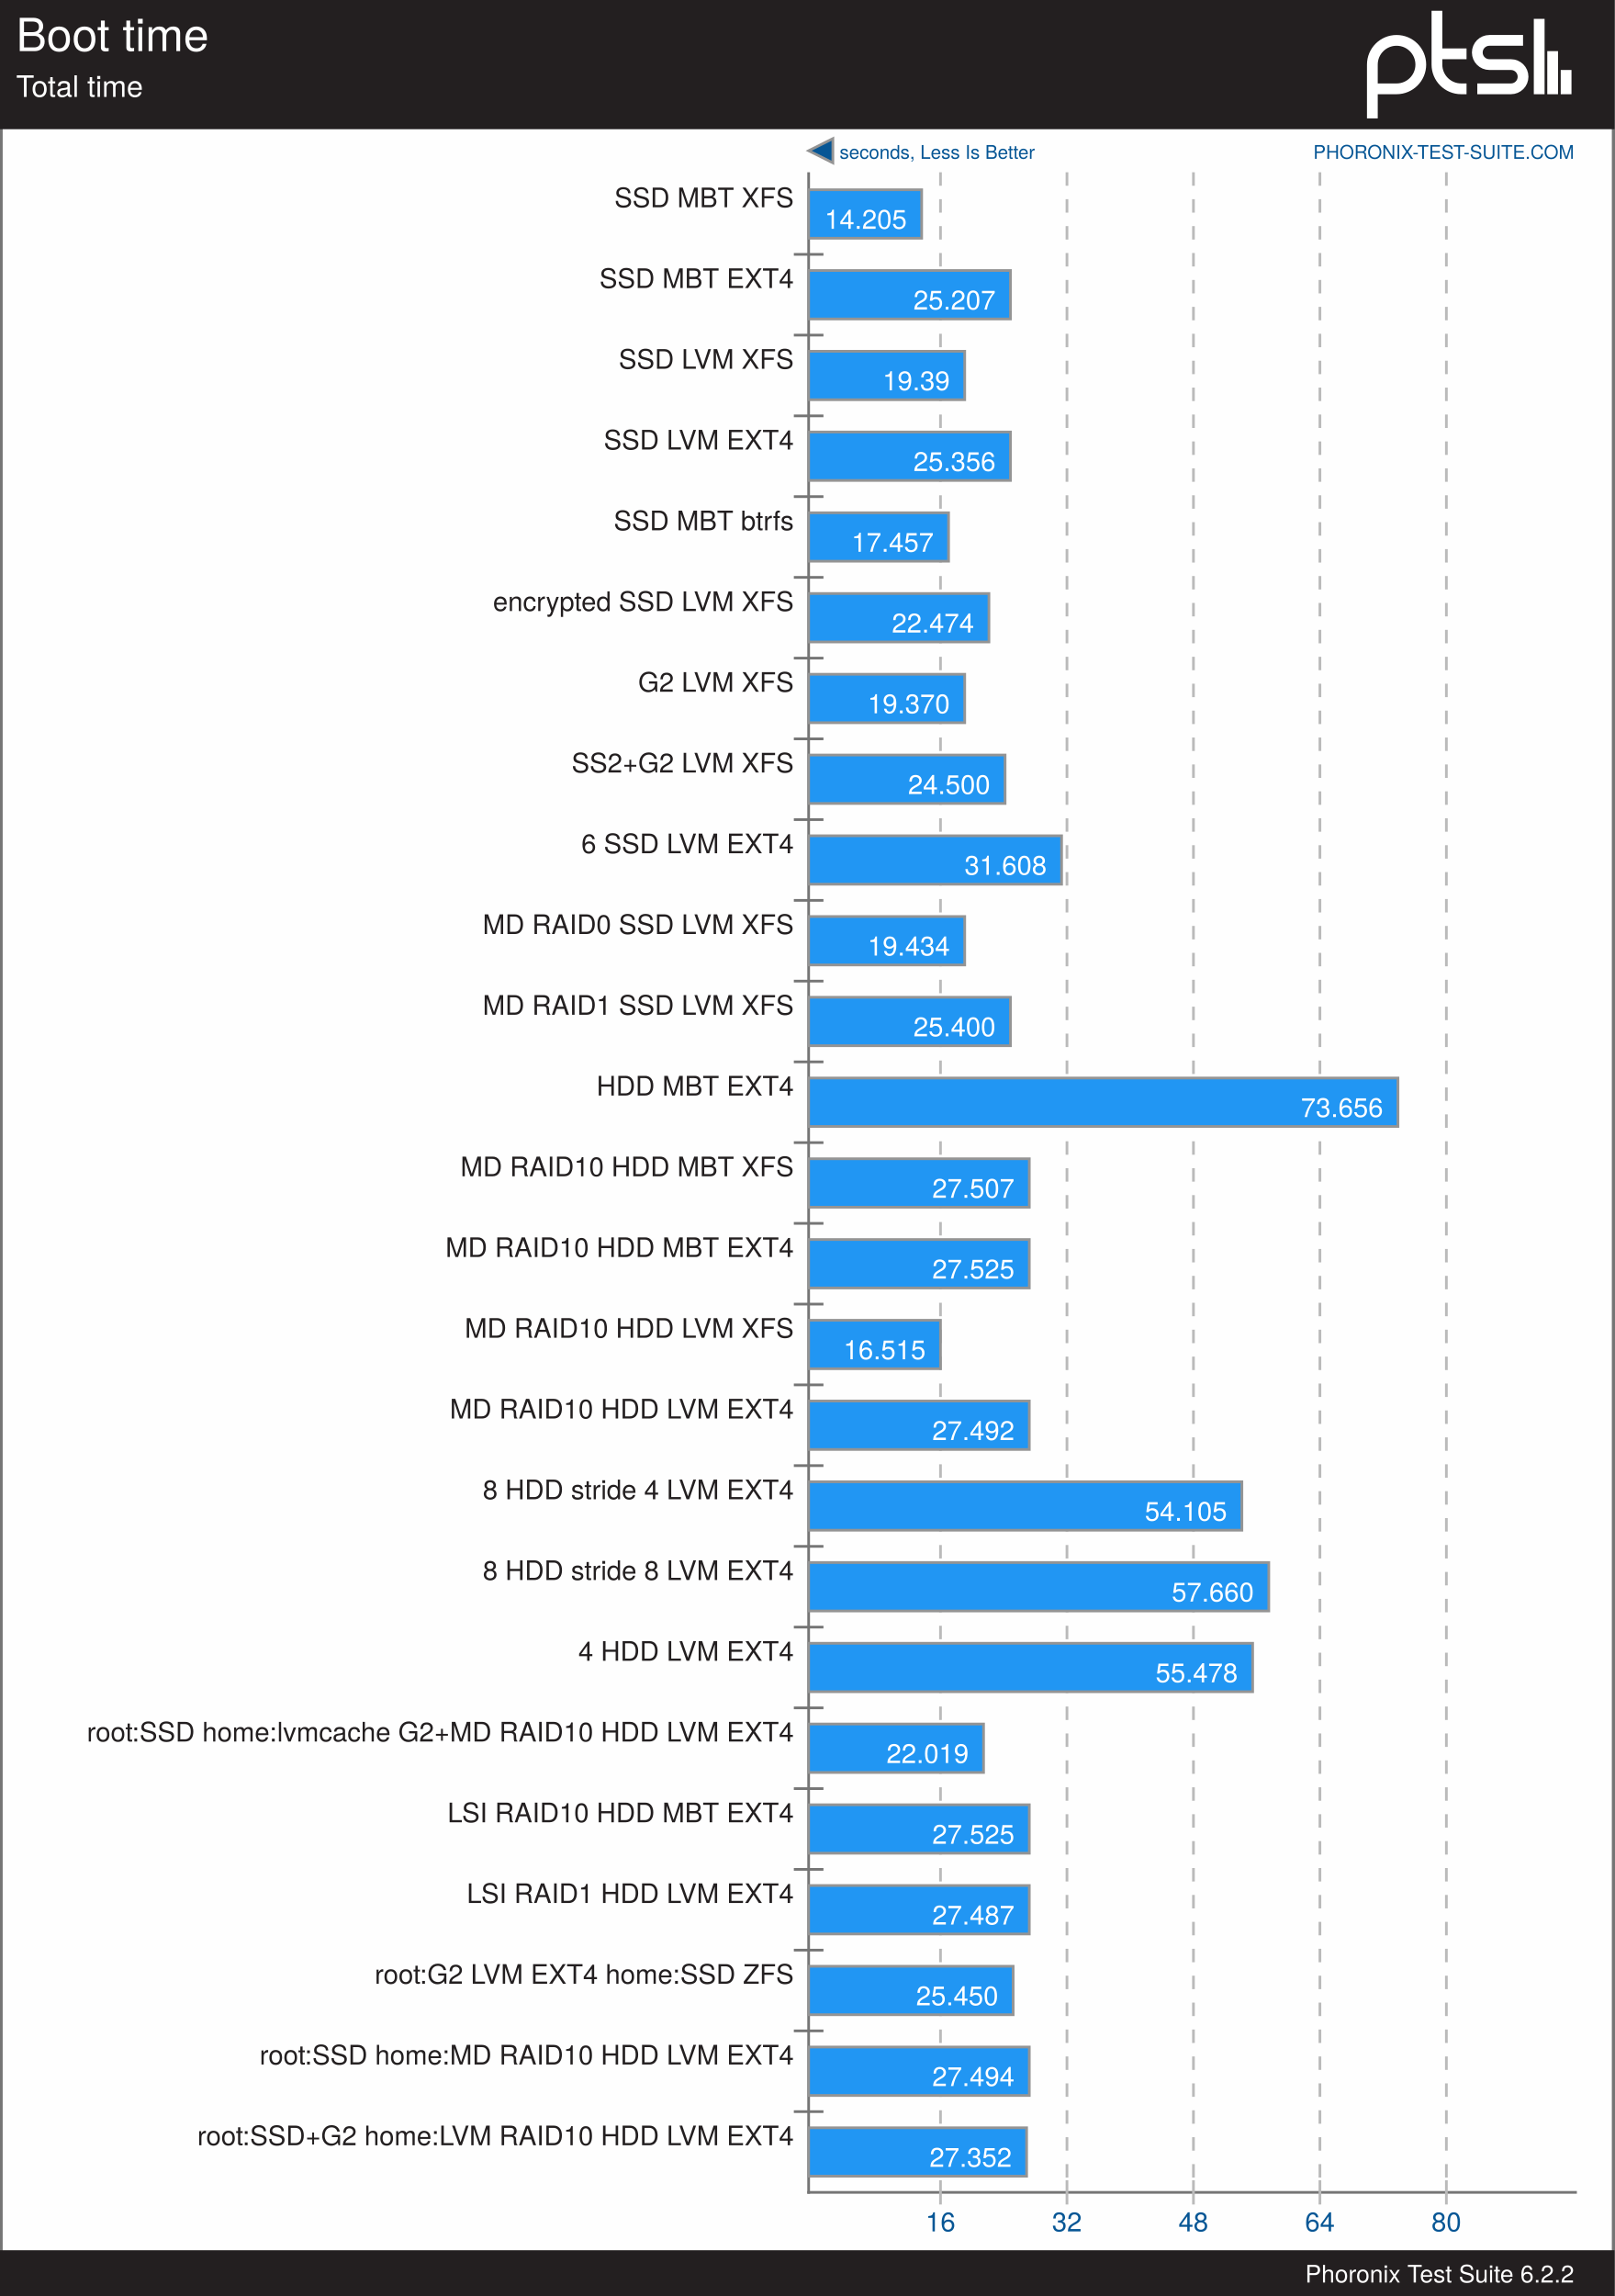
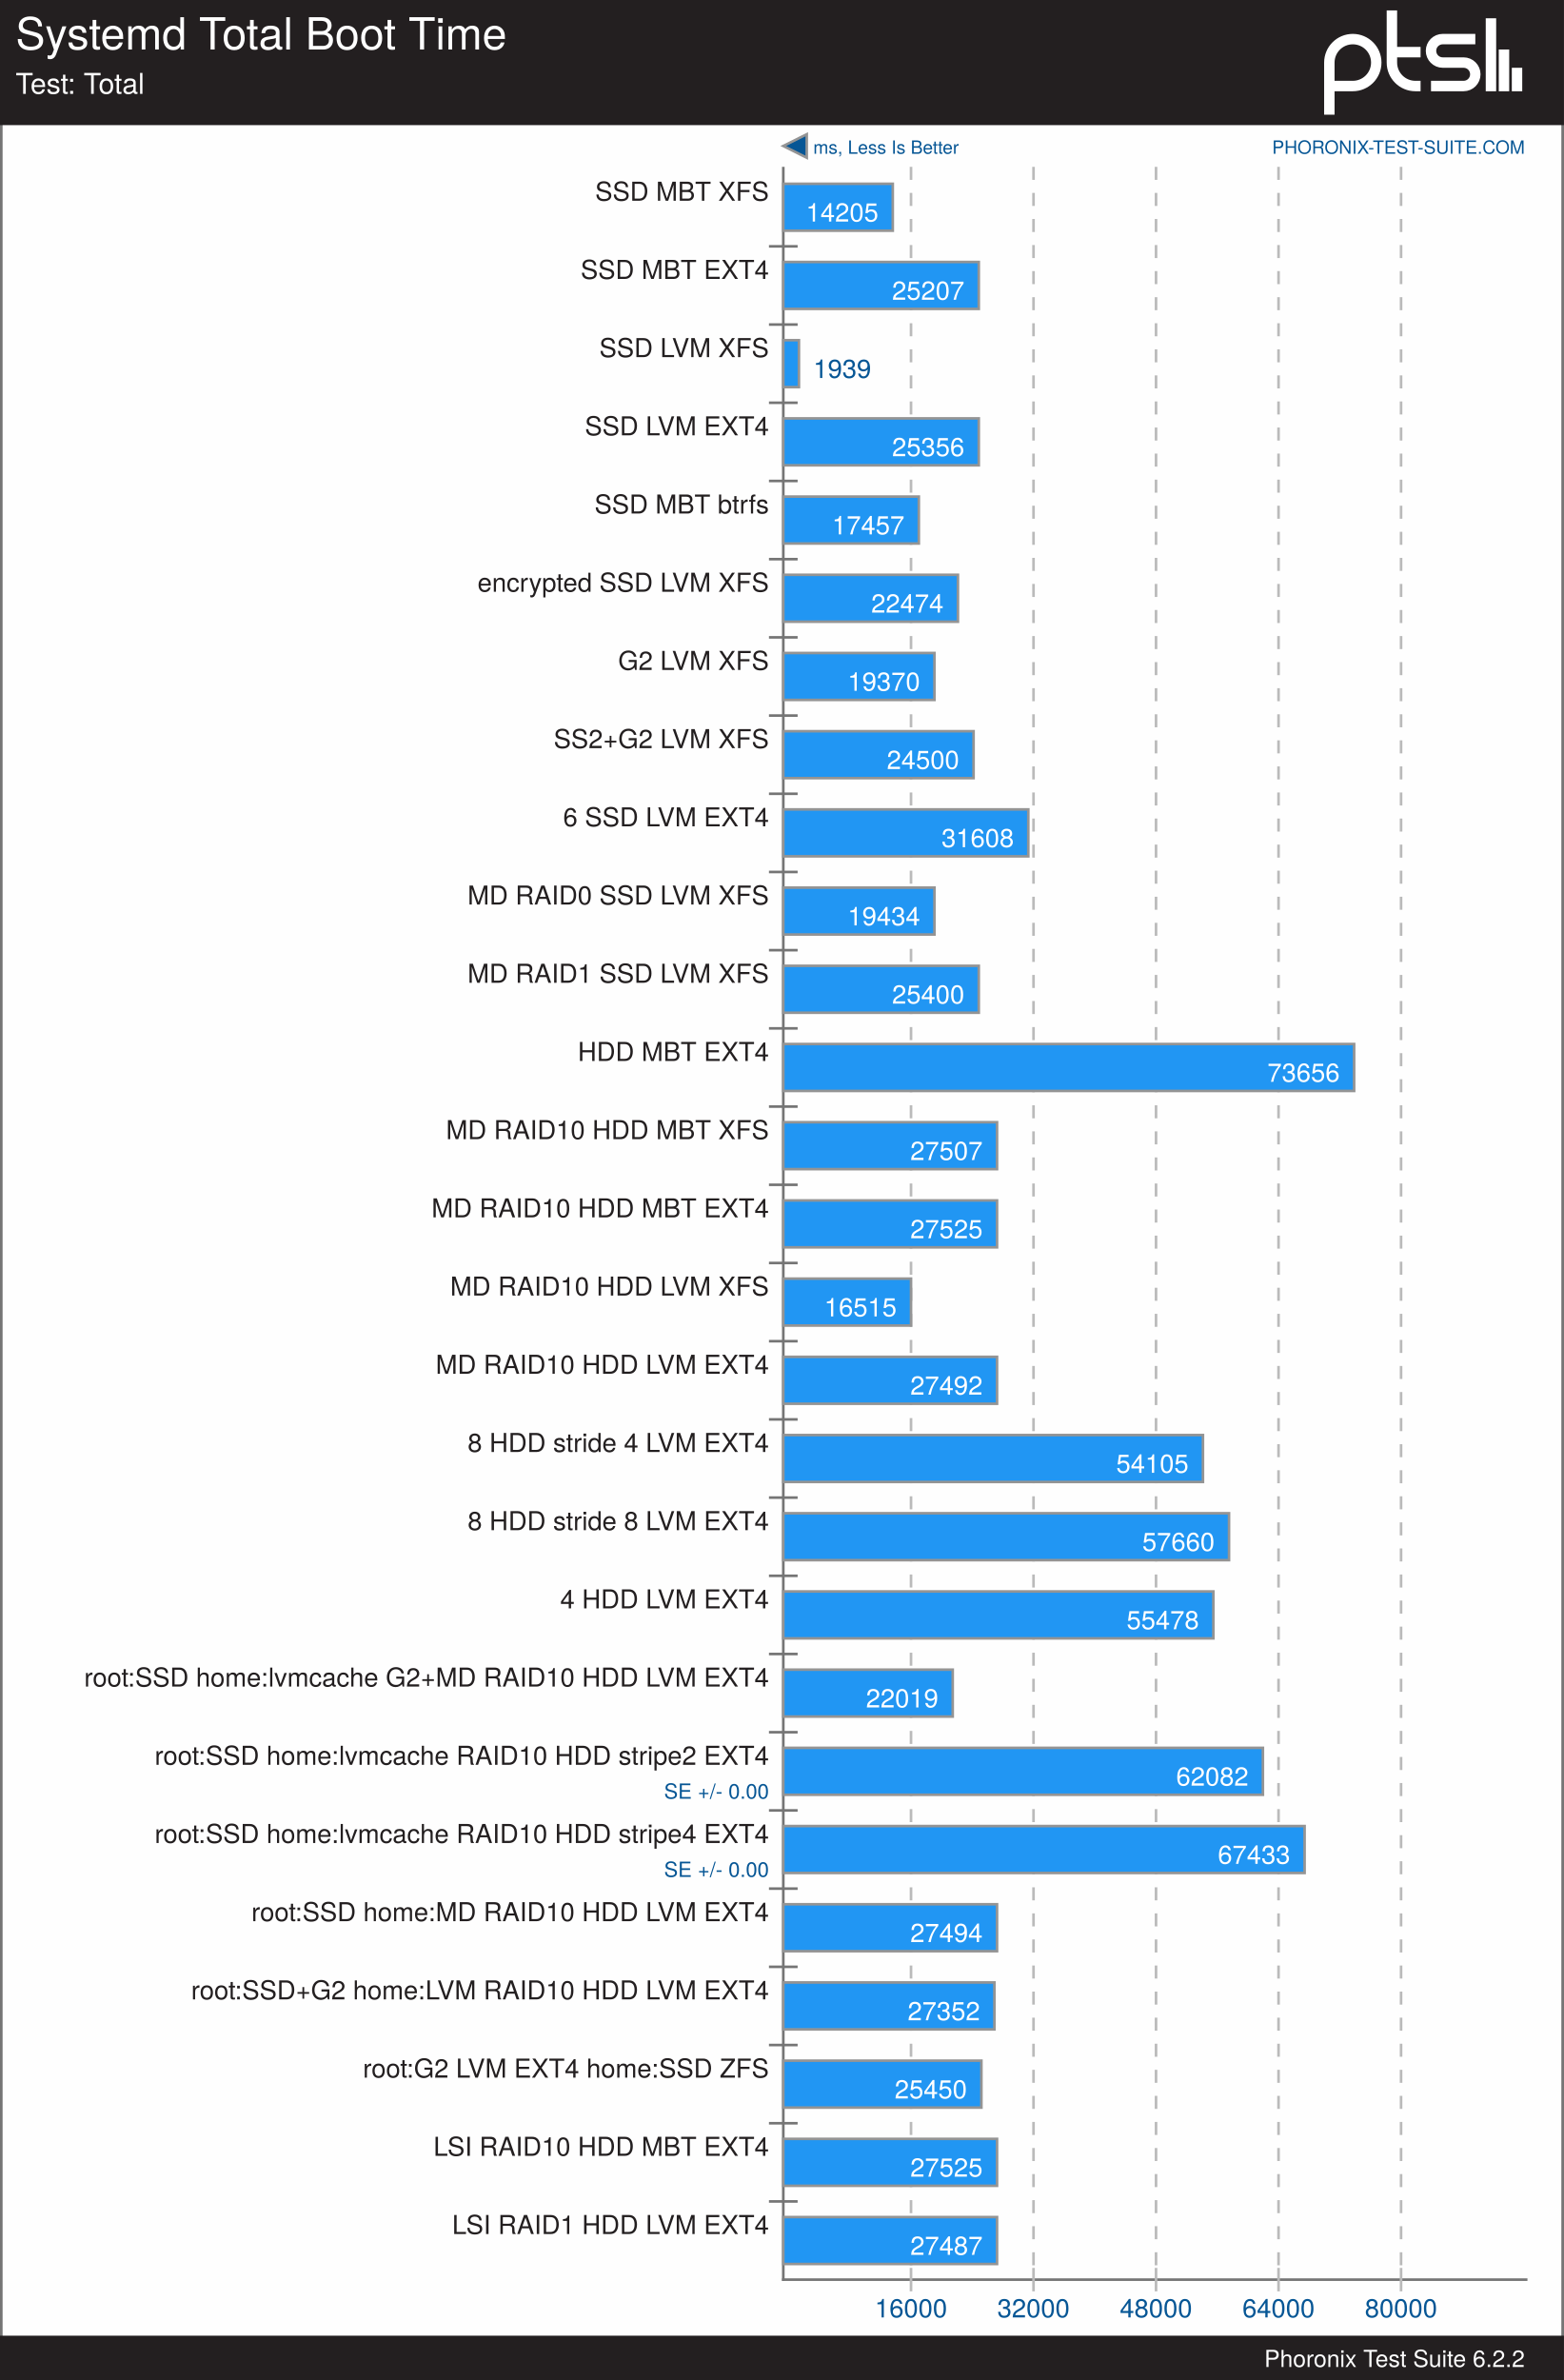
- <svg xmlns="http://www.w3.org/2000/svg" xmlns:xlink="http://www.w3.org/1999/xlink" version="1.1" font-family="sans-serif, droid-sans, helvetica, verdana, tahoma" viewbox="0 0 600 853" width="600" height="853" preserveAspectRatio="xMinYMin meet">
-   <rect x="0" y="0" width="600" height="853" fill="#FEFEFE" stroke="#757575" stroke-width="2" />
+ <svg xmlns="http://www.w3.org/2000/svg" xmlns:xlink="http://www.w3.org/1999/xlink" version="1.1" font-family="sans-serif, droid-sans, helvetica, verdana, tahoma" viewbox="0 0 600 913" width="600" height="913" preserveAspectRatio="xMinYMin meet">
+   <rect x="0" y="0" width="600" height="913" fill="#FEFEFE" stroke="#757575" stroke-width="2" />
  <g stroke="#757575" stroke-width="1">
-     <line x1="300.51" y1="64" x2="300.51" y2="815" />
-     <line x1="300.01" y1="814.5" x2="586" y2="814.5" />
+     <line x1="300.51" y1="64" x2="300.51" y2="875" />
+     <line x1="300.01" y1="874.5" x2="586" y2="874.5" />
  </g>
  <a xlink:href="http://www.phoronix-test-suite.com/" xlink:show="new">
    <text x="585" y="59" font-size="7" fill="#065695" text-anchor="end" xlink:show="new">PHORONIX-TEST-SUITE.COM</text>
  </a>
  <polygon points="300.51,56 309.51,60.5 309.51,51.5" fill="#065695" stroke="#949494" stroke-width="1" />
-   <text x="312.01" y="59" font-size="7" fill="#065695" text-anchor="start">seconds, Less Is Better</text>
+   <text x="312.01" y="59" font-size="7" fill="#065695" text-anchor="start">ms, Less Is Better</text>
  <rect x="0" y="0" width="600" height="48" fill="#231f20" />
-   <a xlink:href="http://openbenchmarking.org/test/pts/compilebench-1.0.1" xlink:show="new">
-     <text x="6" y="19" font-size="17" fill="#FEFEFE" text-anchor="start" xlink:show="new">Boot time</text>
+   <a xlink:href="http://openbenchmarking.org/test/pts/systemd-boot-total-1.0.4" xlink:show="new">
+     <text x="6" y="19" font-size="17" fill="#FEFEFE" text-anchor="start" xlink:show="new">Systemd Total Boot Time</text>
  </a>
-   <text x="6" y="36" font-size="11" fill="#FEFEFE" text-anchor="start">Total time</text>
+   <text x="6" y="36" font-size="11" fill="#FEFEFE" text-anchor="start">Test: Total</text>
  <path d="m74 22v9m-5-16v16m-5-28v28m-23-2h12.5c2.485 0 4.5-2.015 4.5-4.5s-2.015-4.5-4.5-4.5h-8c-2.485 0-4.5-2.015-4.5-4.5s2.015-4.5 4.5-4.5h12.5m-21 5h-11m11 13h-2c-4.971 0-9-4.029-9-9v-20m-24 40v-20c0-4.971 4.029-9 9-9 4.971 0 9 4.029 9 9s-4.029 9-9 9h-9" stroke="#ffffff" stroke-width="4" fill="none" transform="translate(508,4)" />
-   <line x1="300.51" y1="94" x2="300.51" y2="801" stroke="#757575" stroke-width="11" stroke-dasharray="1,29" />
+   <line x1="300.51" y1="94" x2="300.51" y2="861" stroke="#757575" stroke-width="11" stroke-dasharray="1,29" />
  <g font-size="10" fill="#231f20">
    <text x="295.01" y="77" text-anchor="end">SSD MBT XFS</text>
    <text x="295.01" y="107" text-anchor="end">SSD MBT EXT4</text>
    <text x="295.01" y="137" text-anchor="end">SSD LVM XFS</text>
    <text x="295.01" y="167" text-anchor="end">SSD LVM EXT4</text>
    <text x="295.01" y="197" text-anchor="end">SSD MBT btrfs</text>
    <text x="295.01" y="227" text-anchor="end">encrypted SSD LVM XFS</text>
    <text x="295.01" y="257" text-anchor="end">G2 LVM XFS</text>
    <text x="295.01" y="287" text-anchor="end">SS2+G2 LVM XFS</text>
    <text x="295.01" y="317" text-anchor="end">6 SSD LVM EXT4</text>
    <text x="295.01" y="347" text-anchor="end">MD RAID0 SSD LVM XFS</text>
    <text x="295.01" y="377" text-anchor="end">MD RAID1 SSD LVM XFS</text>
    <text x="295.01" y="407" text-anchor="end">HDD MBT EXT4</text>
    <text x="295.01" y="437" text-anchor="end">MD RAID10 HDD MBT XFS</text>
    <text x="295.01" y="467" text-anchor="end">MD RAID10 HDD MBT EXT4</text>
    <text x="295.01" y="497" text-anchor="end">MD RAID10 HDD LVM XFS</text>
    <text x="295.01" y="527" text-anchor="end">MD RAID10 HDD LVM EXT4</text>
    <text x="295.01" y="557" text-anchor="end">8 HDD stride 4 LVM EXT4</text>
    <text x="295.01" y="587" text-anchor="end">8 HDD stride 8 LVM EXT4</text>
    <text x="295.01" y="617" text-anchor="end">4 HDD LVM EXT4</text>
    <text x="295.01" y="647" text-anchor="end">root:SSD home:lvmcache G2+MD RAID10 HDD LVM EXT4</text>
-     <text x="295.01" y="677" text-anchor="end">LSI RAID10 HDD MBT EXT4</text>
-     <text x="295.01" y="707" text-anchor="end">LSI RAID1 HDD LVM EXT4</text>
-     <text x="295.01" y="737" text-anchor="end">root:G2 LVM EXT4 home:SSD ZFS</text>
-     <text x="295.01" y="767" text-anchor="end">root:SSD home:MD RAID10 HDD LVM EXT4</text>
-     <text x="295.01" y="797" text-anchor="end">root:SSD+G2 home:LVM RAID10 HDD LVM EXT4</text>
+     <text x="295.01" y="677" text-anchor="end">root:SSD home:lvmcache RAID10 HDD stripe2 EXT4</text>
+     <text x="295.01" y="707" text-anchor="end">root:SSD home:lvmcache RAID10 HDD stripe4 EXT4</text>
+     <text x="295.01" y="737" text-anchor="end">root:SSD home:MD RAID10 HDD LVM EXT4</text>
+     <text x="295.01" y="767" text-anchor="end">root:SSD+G2 home:LVM RAID10 HDD LVM EXT4</text>
+     <text x="295.01" y="797" text-anchor="end">root:G2 LVM EXT4 home:SSD ZFS</text>
+     <text x="295.01" y="827" text-anchor="end">LSI RAID10 HDD MBT EXT4</text>
+     <text x="295.01" y="857" text-anchor="end">LSI RAID1 HDD LVM EXT4</text>
  </g>
  <g font-size="10" fill="#065695" text-anchor="middle">
-     <text x="349.51" y="829">16</text>
-     <text x="396.51" y="829">32</text>
-     <text x="443.51" y="829">48</text>
-     <text x="490.51" y="829">64</text>
-     <text x="537.51" y="829">80</text>
+     <text x="349.51" y="889">16000</text>
+     <text x="396.51" y="889">32000</text>
+     <text x="443.51" y="889">48000</text>
+     <text x="490.51" y="889">64000</text>
+     <text x="537.51" y="889">80000</text>
  </g>
  <g stroke="#BABABA" stroke-width="1">
-     <line x1="349.51" y1="64" x2="349.51" y2="809" stroke-dasharray="5,5" />
-     <line x1="349.51" y1="810" x2="349.51" y2="819" />
-     <line x1="396.51" y1="64" x2="396.51" y2="809" stroke-dasharray="5,5" />
-     <line x1="396.51" y1="810" x2="396.51" y2="819" />
-     <line x1="443.51" y1="64" x2="443.51" y2="809" stroke-dasharray="5,5" />
-     <line x1="443.51" y1="810" x2="443.51" y2="819" />
-     <line x1="490.51" y1="64" x2="490.51" y2="809" stroke-dasharray="5,5" />
-     <line x1="490.51" y1="810" x2="490.51" y2="819" />
-     <line x1="537.51" y1="64" x2="537.51" y2="809" stroke-dasharray="5,5" />
-     <line x1="537.51" y1="810" x2="537.51" y2="819" />
+     <line x1="349.51" y1="64" x2="349.51" y2="869" stroke-dasharray="5,5" />
+     <line x1="349.51" y1="870" x2="349.51" y2="879" />
+     <line x1="396.51" y1="64" x2="396.51" y2="869" stroke-dasharray="5,5" />
+     <line x1="396.51" y1="870" x2="396.51" y2="879" />
+     <line x1="443.51" y1="64" x2="443.51" y2="869" stroke-dasharray="5,5" />
+     <line x1="443.51" y1="870" x2="443.51" y2="879" />
+     <line x1="490.51" y1="64" x2="490.51" y2="869" stroke-dasharray="5,5" />
+     <line x1="490.51" y1="870" x2="490.51" y2="879" />
+     <line x1="537.51" y1="64" x2="537.51" y2="869" stroke-dasharray="5,5" />
+     <line x1="537.51" y1="870" x2="537.51" y2="879" />
  </g>
  <g stroke="#949494" stroke-width="1">
-     <rect x="300.51" y="70.5" height="18" width="42" fill="#2196f3" xlink:title="SSD MBT XFS: 14.205" />
-     <rect x="300.51" y="100.5" height="18" width="75" fill="#2196f3" xlink:title="SSD MBT EXT4: 25.207" />
-     <rect x="300.51" y="130.5" height="18" width="58" fill="#2196f3" xlink:title="SSD LVM XFS: 19.39" />
-     <rect x="300.51" y="160.5" height="18" width="75" fill="#2196f3" xlink:title="SSD LVM EXT4: 25.356" />
-     <rect x="300.51" y="190.5" height="18" width="52" fill="#2196f3" xlink:title="SSD MBT btrfs: 17.457" />
-     <rect x="300.51" y="220.5" height="18" width="67" fill="#2196f3" xlink:title="encrypted SSD LVM XFS: 22.474" />
-     <rect x="300.51" y="250.5" height="18" width="58" fill="#2196f3" xlink:title="G2 LVM XFS: 19.370" />
-     <rect x="300.51" y="280.5" height="18" width="73" fill="#2196f3" xlink:title="SS2+G2 LVM XFS: 24.500" />
-     <rect x="300.51" y="310.5" height="18" width="94" fill="#2196f3" xlink:title="6 SSD LVM EXT4: 31.608" />
-     <rect x="300.51" y="340.5" height="18" width="58" fill="#2196f3" xlink:title="MD RAID0 SSD LVM XFS: 19.434" />
-     <rect x="300.51" y="370.5" height="18" width="75" fill="#2196f3" xlink:title="MD RAID1 SSD LVM XFS: 25.400" />
-     <rect x="300.51" y="400.5" height="18" width="219" fill="#2196f3" xlink:title="HDD MBT EXT4: 73.656" />
-     <rect x="300.51" y="430.5" height="18" width="82" fill="#2196f3" xlink:title="MD RAID10 HDD MBT XFS: 27.507" />
-     <rect x="300.51" y="460.5" height="18" width="82" fill="#2196f3" xlink:title="MD RAID10 HDD MBT EXT4: 27.525" />
-     <rect x="300.51" y="490.5" height="18" width="49" fill="#2196f3" xlink:title="MD RAID10 HDD LVM XFS: 16.515" />
-     <rect x="300.51" y="520.5" height="18" width="82" fill="#2196f3" xlink:title="MD RAID10 HDD LVM EXT4: 27.492" />
-     <rect x="300.51" y="550.5" height="18" width="161" fill="#2196f3" xlink:title="8 HDD stride 4 LVM EXT4: 54.105" />
-     <rect x="300.51" y="580.5" height="18" width="171" fill="#2196f3" xlink:title="8 HDD stride 8 LVM EXT4: 57.660" />
-     <rect x="300.51" y="610.5" height="18" width="165" fill="#2196f3" xlink:title="4 HDD LVM EXT4: 55.478" />
-     <rect x="300.51" y="640.5" height="18" width="65" fill="#2196f3" xlink:title="root:SSD home:lvmcache G2+MD RAID10 HDD LVM EXT4: 22.019" />
-     <rect x="300.51" y="670.5" height="18" width="82" fill="#2196f3" xlink:title="LSI RAID10 HDD MBT EXT4: 27.525" />
-     <rect x="300.51" y="700.5" height="18" width="82" fill="#2196f3" xlink:title="LSI RAID1 HDD LVM EXT4: 27.487" />
-     <rect x="300.51" y="730.5" height="18" width="76" fill="#2196f3" xlink:title="root:G2 LVM EXT4 home:SSD ZFS: 25.450" />
-     <rect x="300.51" y="760.5" height="18" width="82" fill="#2196f3" xlink:title="root:SSD home:MD RAID10 HDD LVM EXT4: 27.494" />
-     <rect x="300.51" y="790.5" height="18" width="81" fill="#2196f3" xlink:title="root:SSD+G2 home:LVM RAID10 HDD LVM EXT4: 27.352" />
+     <rect x="300.51" y="70.5" height="18" width="42" fill="#2196f3" xlink:title="SSD MBT XFS: 14205" />
+     <rect x="300.51" y="100.5" height="18" width="75" fill="#2196f3" xlink:title="SSD MBT EXT4: 25207" />
+     <rect x="300.51" y="130.5" height="18" width="6" fill="#2196f3" xlink:title="SSD LVM XFS: 1939" />
+     <rect x="300.51" y="160.5" height="18" width="75" fill="#2196f3" xlink:title="SSD LVM EXT4: 25356" />
+     <rect x="300.51" y="190.5" height="18" width="52" fill="#2196f3" xlink:title="SSD MBT btrfs: 17457" />
+     <rect x="300.51" y="220.5" height="18" width="67" fill="#2196f3" xlink:title="encrypted SSD LVM XFS: 22474" />
+     <rect x="300.51" y="250.5" height="18" width="58" fill="#2196f3" xlink:title="G2 LVM XFS: 19370" />
+     <rect x="300.51" y="280.5" height="18" width="73" fill="#2196f3" xlink:title="SS2+G2 LVM XFS: 24500" />
+     <rect x="300.51" y="310.5" height="18" width="94" fill="#2196f3" xlink:title="6 SSD LVM EXT4: 31608" />
+     <rect x="300.51" y="340.5" height="18" width="58" fill="#2196f3" xlink:title="MD RAID0 SSD LVM XFS: 19434" />
+     <rect x="300.51" y="370.5" height="18" width="75" fill="#2196f3" xlink:title="MD RAID1 SSD LVM XFS: 25400" />
+     <rect x="300.51" y="400.5" height="18" width="219" fill="#2196f3" xlink:title="HDD MBT EXT4: 73656" />
+     <rect x="300.51" y="430.5" height="18" width="82" fill="#2196f3" xlink:title="MD RAID10 HDD MBT XFS: 27507" />
+     <rect x="300.51" y="460.5" height="18" width="82" fill="#2196f3" xlink:title="MD RAID10 HDD MBT EXT4: 27525" />
+     <rect x="300.51" y="490.5" height="18" width="49" fill="#2196f3" xlink:title="MD RAID10 HDD LVM XFS: 16515" />
+     <rect x="300.51" y="520.5" height="18" width="82" fill="#2196f3" xlink:title="MD RAID10 HDD LVM EXT4: 27492" />
+     <rect x="300.51" y="550.5" height="18" width="161" fill="#2196f3" xlink:title="8 HDD stride 4 LVM EXT4: 54105" />
+     <rect x="300.51" y="580.5" height="18" width="171" fill="#2196f3" xlink:title="8 HDD stride 8 LVM EXT4: 57660" />
+     <rect x="300.51" y="610.5" height="18" width="165" fill="#2196f3" xlink:title="4 HDD LVM EXT4: 55478" />
+     <rect x="300.51" y="640.5" height="18" width="65" fill="#2196f3" xlink:title="root:SSD home:lvmcache G2+MD RAID10 HDD LVM EXT4: 22019" />
+     <rect x="300.51" y="670.5" height="18" width="184" fill="#2196f3" xlink:title="root:SSD home:lvmcache RAID10 HDD stripe2 EXT4: 62082" />
+     <rect x="300.51" y="700.5" height="18" width="200" fill="#2196f3" xlink:title="root:SSD home:lvmcache RAID10 HDD stripe4 EXT4: 67433" />
+     <rect x="300.51" y="730.5" height="18" width="82" fill="#2196f3" xlink:title="root:SSD home:MD RAID10 HDD LVM EXT4: 27494" />
+     <rect x="300.51" y="760.5" height="18" width="81" fill="#2196f3" xlink:title="root:SSD+G2 home:LVM RAID10 HDD LVM EXT4: 27352" />
+     <rect x="300.51" y="790.5" height="18" width="76" fill="#2196f3" xlink:title="root:G2 LVM EXT4 home:SSD ZFS: 25450" />
+     <rect x="300.51" y="820.5" height="18" width="82" fill="#2196f3" xlink:title="LSI RAID10 HDD MBT EXT4: 27525" />
+     <rect x="300.51" y="850.5" height="18" width="82" fill="#2196f3" xlink:title="LSI RAID1 HDD LVM EXT4: 27487" />
  </g>
-   <g font-size="8" fill="#065695" text-anchor="end" />
+   <g font-size="8" fill="#065695" text-anchor="end">
+     <text y="690" x="295.01">SE +/- 0.00</text>
+     <text y="720" x="295.01">SE +/- 0.00</text>
+   </g>
  <g font-size="10" fill="#FFFFFF">
-     <text x="337.01" y="85" text-anchor="end">14.205</text>
-     <text x="370.01" y="115" text-anchor="end">25.207</text>
-     <text x="353.01" y="145" text-anchor="end">19.39</text>
-     <text x="370.01" y="175" text-anchor="end">25.356</text>
-     <text x="347.01" y="205" text-anchor="end">17.457</text>
-     <text x="362.01" y="235" text-anchor="end">22.474</text>
-     <text x="353.01" y="265" text-anchor="end">19.370</text>
-     <text x="368.01" y="295" text-anchor="end">24.500</text>
-     <text x="389.01" y="325" text-anchor="end">31.608</text>
-     <text x="353.01" y="355" text-anchor="end">19.434</text>
-     <text x="370.01" y="385" text-anchor="end">25.400</text>
-     <text x="514.01" y="415" text-anchor="end">73.656</text>
-     <text x="377.01" y="445" text-anchor="end">27.507</text>
-     <text x="377.01" y="475" text-anchor="end">27.525</text>
-     <text x="344.01" y="505" text-anchor="end">16.515</text>
-     <text x="377.01" y="535" text-anchor="end">27.492</text>
-     <text x="456.01" y="565" text-anchor="end">54.105</text>
-     <text x="466.01" y="595" text-anchor="end">57.660</text>
-     <text x="460.01" y="625" text-anchor="end">55.478</text>
-     <text x="360.01" y="655" text-anchor="end">22.019</text>
-     <text x="377.01" y="685" text-anchor="end">27.525</text>
-     <text x="377.01" y="715" text-anchor="end">27.487</text>
-     <text x="371.01" y="745" text-anchor="end">25.450</text>
-     <text x="377.01" y="775" text-anchor="end">27.494</text>
-     <text x="376.01" y="805" text-anchor="end">27.352</text>
+     <text x="337.01" y="85" text-anchor="end">14205</text>
+     <text x="370.01" y="115" text-anchor="end">25207</text>
+     <text x="312.01" y="145" fill="#065695" text-anchor="start">1939</text>
+     <text x="370.01" y="175" text-anchor="end">25356</text>
+     <text x="347.01" y="205" text-anchor="end">17457</text>
+     <text x="362.01" y="235" text-anchor="end">22474</text>
+     <text x="353.01" y="265" text-anchor="end">19370</text>
+     <text x="368.01" y="295" text-anchor="end">24500</text>
+     <text x="389.01" y="325" text-anchor="end">31608</text>
+     <text x="353.01" y="355" text-anchor="end">19434</text>
+     <text x="370.01" y="385" text-anchor="end">25400</text>
+     <text x="514.01" y="415" text-anchor="end">73656</text>
+     <text x="377.01" y="445" text-anchor="end">27507</text>
+     <text x="377.01" y="475" text-anchor="end">27525</text>
+     <text x="344.01" y="505" text-anchor="end">16515</text>
+     <text x="377.01" y="535" text-anchor="end">27492</text>
+     <text x="456.01" y="565" text-anchor="end">54105</text>
+     <text x="466.01" y="595" text-anchor="end">57660</text>
+     <text x="460.01" y="625" text-anchor="end">55478</text>
+     <text x="360.01" y="655" text-anchor="end">22019</text>
+     <text x="479.01" y="685" text-anchor="end">62082</text>
+     <text x="495.01" y="715" text-anchor="end">67433</text>
+     <text x="377.01" y="745" text-anchor="end">27494</text>
+     <text x="376.01" y="775" text-anchor="end">27352</text>
+     <text x="371.01" y="805" text-anchor="end">25450</text>
+     <text x="377.01" y="835" text-anchor="end">27525</text>
+     <text x="377.01" y="865" text-anchor="end">27487</text>
  </g>
-   <rect x="0" y="836" width="600" height="17" fill="#231f20" />
+   <rect x="0" y="896" width="600" height="17" fill="#231f20" />
  <a xlink:href="http://www.phoronix-test-suite.com/" xlink:show="new">
-     <text x="585" y="848" font-size="9" fill="#FEFEFE" text-anchor="end" xlink:show="new">Phoronix Test Suite 6.2.2</text>
+     <text x="585" y="908" font-size="9" fill="#FEFEFE" text-anchor="end" xlink:show="new">Phoronix Test Suite 6.2.2</text>
  </a>
</svg>
